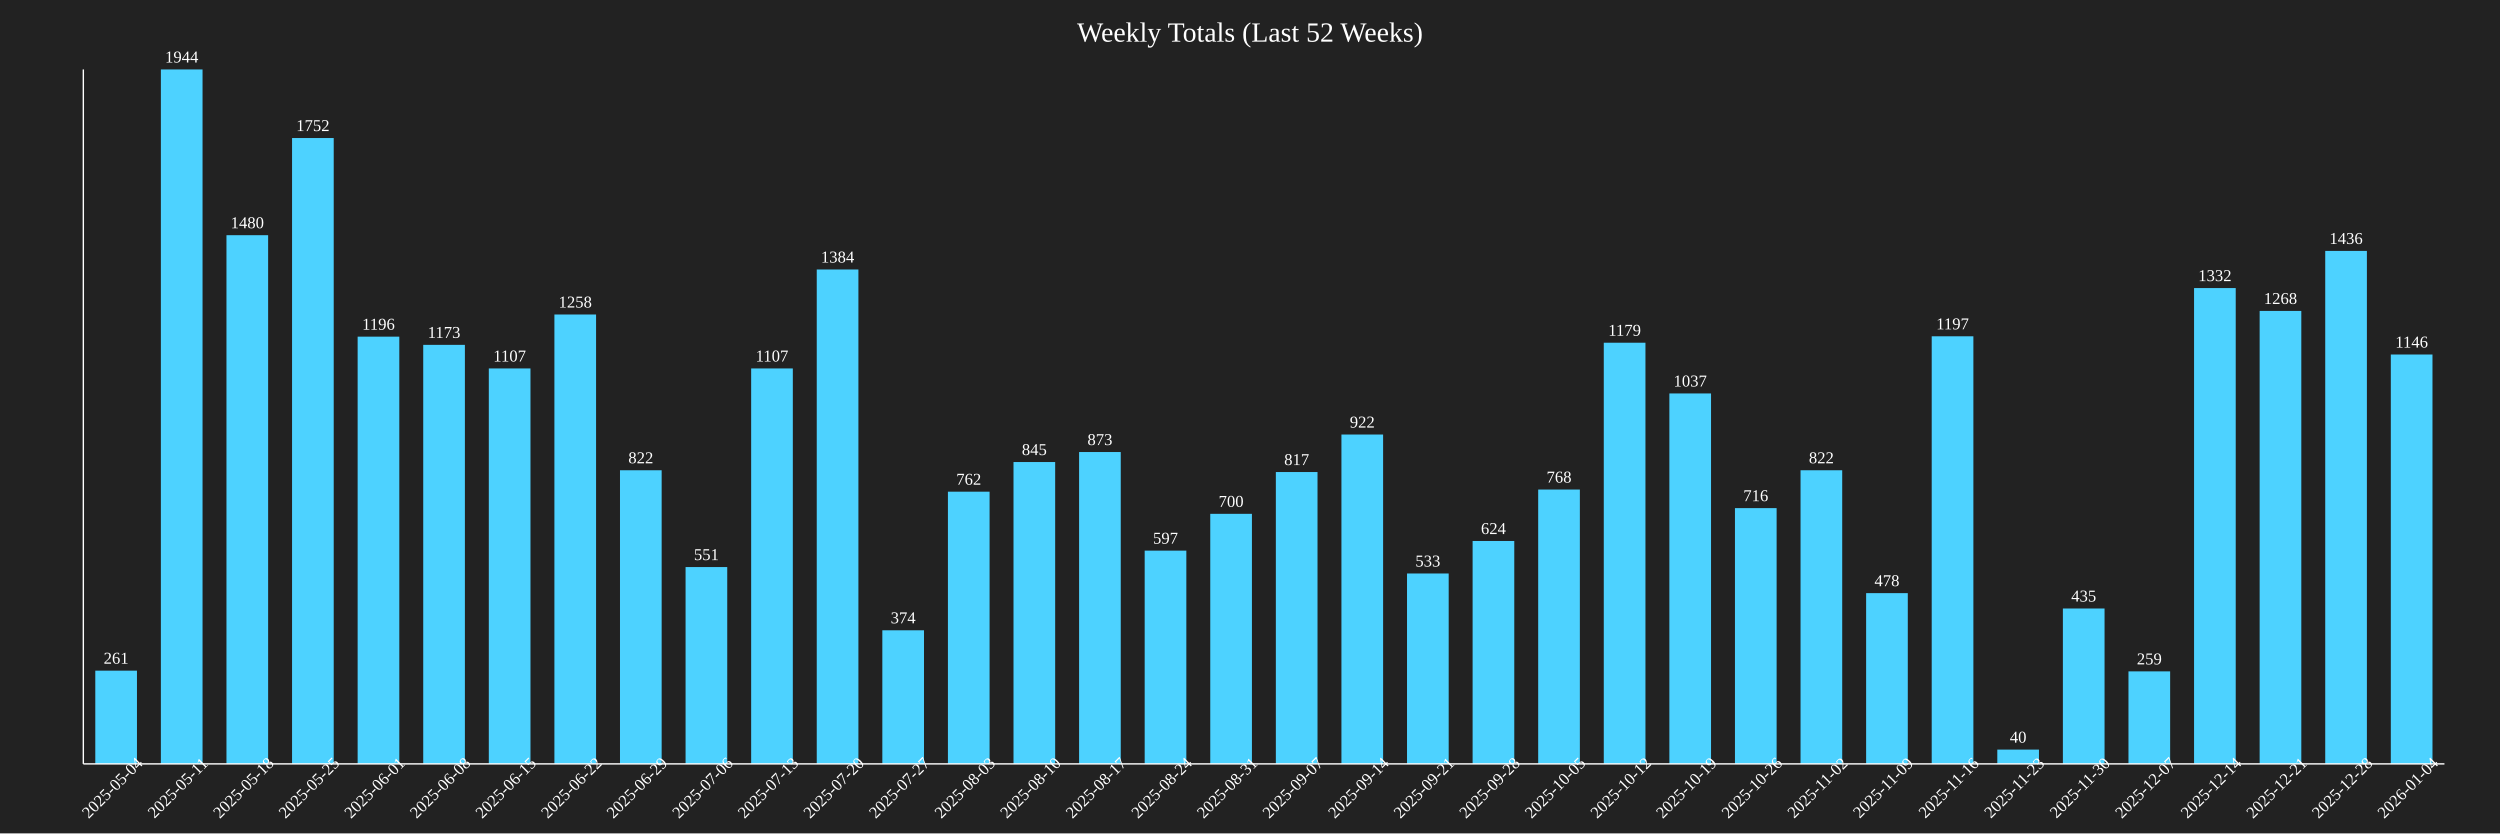
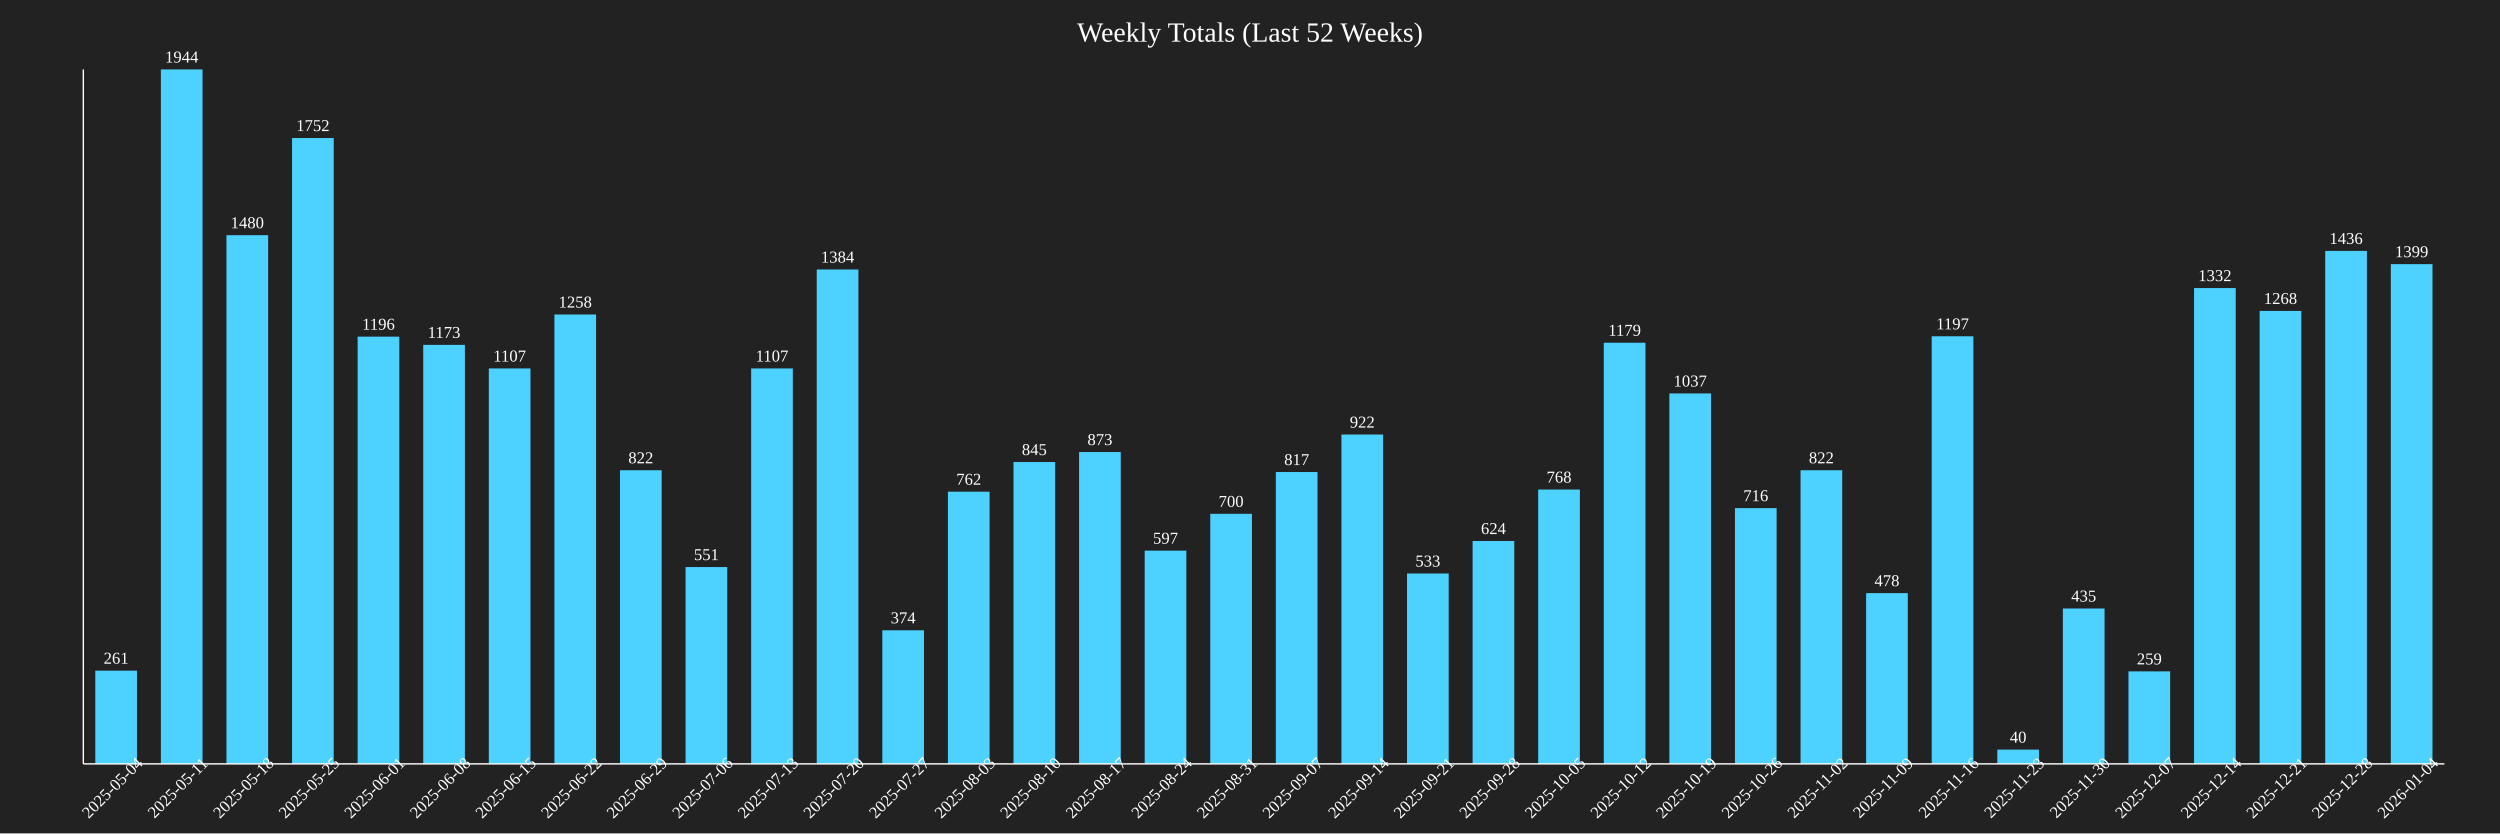
<svg xmlns="http://www.w3.org/2000/svg" baseProfile="full" height="600" version="1.1" width="1800">
  <defs />
  <rect fill="#222222" height="100%" width="100%" x="0" y="0" />
  <text fill="white" font-size="20" text-anchor="middle" x="900.0" y="30">Weekly Totals (Last 52 Weeks)</text>
  <rect fill="#4DD2FF" height="67.13" width="30" x="68.611" y="482.87" />
  <text fill="white" font-size="12" text-anchor="middle" x="83.611" y="477.87">261</text>
  <text fill="white" font-size="12" text-anchor="middle" transform="rotate(-45,83.61111,570)" x="83.611" y="570">2025-05-04</text>
  <rect fill="#4DD2FF" height="500.0" width="30" x="115.833" y="50.0" />
  <text fill="white" font-size="12" text-anchor="middle" x="130.833" y="45.0">1944</text>
  <text fill="white" font-size="12" text-anchor="middle" transform="rotate(-45,130.8333,570)" x="130.833" y="570">2025-05-11</text>
  <rect fill="#4DD2FF" height="380.658" width="30" x="163.056" y="169.342" />
  <text fill="white" font-size="12" text-anchor="middle" x="178.056" y="164.342">1480</text>
  <text fill="white" font-size="12" text-anchor="middle" transform="rotate(-45,178.0556,570)" x="178.056" y="570">2025-05-18</text>
  <rect fill="#4DD2FF" height="450.617" width="30" x="210.278" y="99.383" />
  <text fill="white" font-size="12" text-anchor="middle" x="225.278" y="94.383">1752</text>
  <text fill="white" font-size="12" text-anchor="middle" transform="rotate(-45,225.2778,570)" x="225.278" y="570">2025-05-25</text>
  <rect fill="#4DD2FF" height="307.613" width="30" x="257.5" y="242.387" />
  <text fill="white" font-size="12" text-anchor="middle" x="272.5" y="237.387">1196</text>
  <text fill="white" font-size="12" text-anchor="middle" transform="rotate(-45,272.5,570)" x="272.5" y="570">2025-06-01</text>
  <rect fill="#4DD2FF" height="301.698" width="30" x="304.722" y="248.302" />
  <text fill="white" font-size="12" text-anchor="middle" x="319.722" y="243.302">1173</text>
  <text fill="white" font-size="12" text-anchor="middle" transform="rotate(-45,319.7222,570)" x="319.722" y="570">2025-06-08</text>
  <rect fill="#4DD2FF" height="284.722" width="30" x="351.944" y="265.278" />
  <text fill="white" font-size="12" text-anchor="middle" x="366.944" y="260.278">1107</text>
  <text fill="white" font-size="12" text-anchor="middle" transform="rotate(-45,366.9444,570)" x="366.944" y="570">2025-06-15</text>
  <rect fill="#4DD2FF" height="323.56" width="30" x="399.167" y="226.44" />
  <text fill="white" font-size="12" text-anchor="middle" x="414.167" y="221.44">1258</text>
  <text fill="white" font-size="12" text-anchor="middle" transform="rotate(-45,414.1667,570)" x="414.167" y="570">2025-06-22</text>
  <rect fill="#4DD2FF" height="211.42" width="30" x="446.389" y="338.58" />
  <text fill="white" font-size="12" text-anchor="middle" x="461.389" y="333.58">822</text>
  <text fill="white" font-size="12" text-anchor="middle" transform="rotate(-45,461.3889,570)" x="461.389" y="570">2025-06-29</text>
  <rect fill="#4DD2FF" height="141.718" width="30" x="493.611" y="408.282" />
  <text fill="white" font-size="12" text-anchor="middle" x="508.611" y="403.282">551</text>
  <text fill="white" font-size="12" text-anchor="middle" transform="rotate(-45,508.6111,570)" x="508.611" y="570">2025-07-06</text>
  <rect fill="#4DD2FF" height="284.722" width="30" x="540.833" y="265.278" />
  <text fill="white" font-size="12" text-anchor="middle" x="555.833" y="260.278">1107</text>
  <text fill="white" font-size="12" text-anchor="middle" transform="rotate(-45,555.8333,570)" x="555.833" y="570">2025-07-13</text>
  <rect fill="#4DD2FF" height="355.967" width="30" x="588.056" y="194.033" />
  <text fill="white" font-size="12" text-anchor="middle" x="603.056" y="189.033">1384</text>
  <text fill="white" font-size="12" text-anchor="middle" transform="rotate(-45,603.0556,570)" x="603.056" y="570">2025-07-20</text>
  <rect fill="#4DD2FF" height="96.193" width="30" x="635.278" y="453.807" />
  <text fill="white" font-size="12" text-anchor="middle" x="650.278" y="448.807">374</text>
  <text fill="white" font-size="12" text-anchor="middle" transform="rotate(-45,650.2778,570)" x="650.278" y="570">2025-07-27</text>
  <rect fill="#4DD2FF" height="195.988" width="30" x="682.5" y="354.012" />
  <text fill="white" font-size="12" text-anchor="middle" x="697.5" y="349.012">762</text>
  <text fill="white" font-size="12" text-anchor="middle" transform="rotate(-45,697.5,570)" x="697.5" y="570">2025-08-03</text>
  <rect fill="#4DD2FF" height="217.335" width="30" x="729.722" y="332.665" />
  <text fill="white" font-size="12" text-anchor="middle" x="744.722" y="327.665">845</text>
  <text fill="white" font-size="12" text-anchor="middle" transform="rotate(-45,744.7222,570)" x="744.722" y="570">2025-08-10</text>
  <rect fill="#4DD2FF" height="224.537" width="30" x="776.944" y="325.463" />
  <text fill="white" font-size="12" text-anchor="middle" x="791.944" y="320.463">873</text>
  <text fill="white" font-size="12" text-anchor="middle" transform="rotate(-45,791.9444,570)" x="791.944" y="570">2025-08-17</text>
  <rect fill="#4DD2FF" height="153.549" width="30" x="824.167" y="396.451" />
  <text fill="white" font-size="12" text-anchor="middle" x="839.167" y="391.451">597</text>
  <text fill="white" font-size="12" text-anchor="middle" transform="rotate(-45,839.1667,570)" x="839.167" y="570">2025-08-24</text>
  <rect fill="#4DD2FF" height="180.041" width="30" x="871.389" y="369.959" />
  <text fill="white" font-size="12" text-anchor="middle" x="886.389" y="364.959">700</text>
  <text fill="white" font-size="12" text-anchor="middle" transform="rotate(-45,886.3889,570)" x="886.389" y="570">2025-08-31</text>
  <rect fill="#4DD2FF" height="210.134" width="30" x="918.611" y="339.866" />
  <text fill="white" font-size="12" text-anchor="middle" x="933.611" y="334.866">817</text>
  <text fill="white" font-size="12" text-anchor="middle" transform="rotate(-45,933.6111,570)" x="933.611" y="570">2025-09-07</text>
  <rect fill="#4DD2FF" height="237.14" width="30" x="965.833" y="312.86" />
  <text fill="white" font-size="12" text-anchor="middle" x="980.833" y="307.86">922</text>
  <text fill="white" font-size="12" text-anchor="middle" transform="rotate(-45,980.8333,570)" x="980.833" y="570">2025-09-14</text>
  <rect fill="#4DD2FF" height="137.088" width="30" x="1013.056" y="412.912" />
  <text fill="white" font-size="12" text-anchor="middle" x="1028.056" y="407.912">533</text>
  <text fill="white" font-size="12" text-anchor="middle" transform="rotate(-45,1028.056,570)" x="1028.056" y="570">2025-09-21</text>
  <rect fill="#4DD2FF" height="160.494" width="30" x="1060.278" y="389.506" />
  <text fill="white" font-size="12" text-anchor="middle" x="1075.278" y="384.506">624</text>
  <text fill="white" font-size="12" text-anchor="middle" transform="rotate(-45,1075.278,570)" x="1075.278" y="570">2025-09-28</text>
  <rect fill="#4DD2FF" height="197.531" width="30" x="1107.5" y="352.469" />
  <text fill="white" font-size="12" text-anchor="middle" x="1122.5" y="347.469">768</text>
  <text fill="white" font-size="12" text-anchor="middle" transform="rotate(-45,1122.5,570)" x="1122.5" y="570">2025-10-05</text>
  <rect fill="#4DD2FF" height="303.241" width="30" x="1154.722" y="246.759" />
  <text fill="white" font-size="12" text-anchor="middle" x="1169.722" y="241.759">1179</text>
  <text fill="white" font-size="12" text-anchor="middle" transform="rotate(-45,1169.722,570)" x="1169.722" y="570">2025-10-12</text>
  <rect fill="#4DD2FF" height="266.718" width="30" x="1201.944" y="283.282" />
  <text fill="white" font-size="12" text-anchor="middle" x="1216.944" y="278.282">1037</text>
  <text fill="white" font-size="12" text-anchor="middle" transform="rotate(-45,1216.944,570)" x="1216.944" y="570">2025-10-19</text>
  <rect fill="#4DD2FF" height="184.156" width="30" x="1249.167" y="365.844" />
  <text fill="white" font-size="12" text-anchor="middle" x="1264.167" y="360.844">716</text>
  <text fill="white" font-size="12" text-anchor="middle" transform="rotate(-45,1264.167,570)" x="1264.167" y="570">2025-10-26</text>
  <rect fill="#4DD2FF" height="211.42" width="30" x="1296.389" y="338.58" />
  <text fill="white" font-size="12" text-anchor="middle" x="1311.389" y="333.58">822</text>
  <text fill="white" font-size="12" text-anchor="middle" transform="rotate(-45,1311.389,570)" x="1311.389" y="570">2025-11-02</text>
  <rect fill="#4DD2FF" height="122.942" width="30" x="1343.611" y="427.058" />
  <text fill="white" font-size="12" text-anchor="middle" x="1358.611" y="422.058">478</text>
  <text fill="white" font-size="12" text-anchor="middle" transform="rotate(-45,1358.611,570)" x="1358.611" y="570">2025-11-09</text>
  <rect fill="#4DD2FF" height="307.87" width="30" x="1390.833" y="242.13" />
  <text fill="white" font-size="12" text-anchor="middle" x="1405.833" y="237.13">1197</text>
  <text fill="white" font-size="12" text-anchor="middle" transform="rotate(-45,1405.833,570)" x="1405.833" y="570">2025-11-16</text>
  <rect fill="#4DD2FF" height="10.288" width="30" x="1438.056" y="539.712" />
  <text fill="white" font-size="12" text-anchor="middle" x="1453.056" y="534.712">40</text>
  <text fill="white" font-size="12" text-anchor="middle" transform="rotate(-45,1453.056,570)" x="1453.056" y="570">2025-11-23</text>
  <rect fill="#4DD2FF" height="111.883" width="30" x="1485.278" y="438.117" />
  <text fill="white" font-size="12" text-anchor="middle" x="1500.278" y="433.117">435</text>
  <text fill="white" font-size="12" text-anchor="middle" transform="rotate(-45,1500.278,570)" x="1500.278" y="570">2025-11-30</text>
  <rect fill="#4DD2FF" height="66.615" width="30" x="1532.5" y="483.385" />
  <text fill="white" font-size="12" text-anchor="middle" x="1547.5" y="478.385">259</text>
  <text fill="white" font-size="12" text-anchor="middle" transform="rotate(-45,1547.5,570)" x="1547.5" y="570">2025-12-07</text>
  <rect fill="#4DD2FF" height="342.593" width="30" x="1579.722" y="207.407" />
  <text fill="white" font-size="12" text-anchor="middle" x="1594.722" y="202.407">1332</text>
  <text fill="white" font-size="12" text-anchor="middle" transform="rotate(-45,1594.722,570)" x="1594.722" y="570">2025-12-14</text>
  <rect fill="#4DD2FF" height="326.132" width="30" x="1626.944" y="223.868" />
  <text fill="white" font-size="12" text-anchor="middle" x="1641.944" y="218.868">1268</text>
  <text fill="white" font-size="12" text-anchor="middle" transform="rotate(-45,1641.944,570)" x="1641.944" y="570">2025-12-21</text>
  <rect fill="#4DD2FF" height="369.342" width="30" x="1674.167" y="180.658" />
  <text fill="white" font-size="12" text-anchor="middle" x="1689.167" y="175.658">1436</text>
  <text fill="white" font-size="12" text-anchor="middle" transform="rotate(-45,1689.167,570)" x="1689.167" y="570">2025-12-28</text>
-   <rect fill="#4DD2FF" height="294.753" width="30" x="1721.389" y="255.247" />
-   <text fill="white" font-size="12" text-anchor="middle" x="1736.389" y="250.247">1146</text>
+   <rect fill="#4DD2FF" height="359.825" width="30" x="1721.389" y="190.175" />
+   <text fill="white" font-size="12" text-anchor="middle" x="1736.389" y="185.175">1399</text>
  <text fill="white" font-size="12" text-anchor="middle" transform="rotate(-45,1736.389,570)" x="1736.389" y="570">2026-01-04</text>
  <line stroke="white" x1="60" x2="60" y1="50" y2="550" />
  <line stroke="white" x1="60" x2="1760" y1="550" y2="550" />
</svg>
